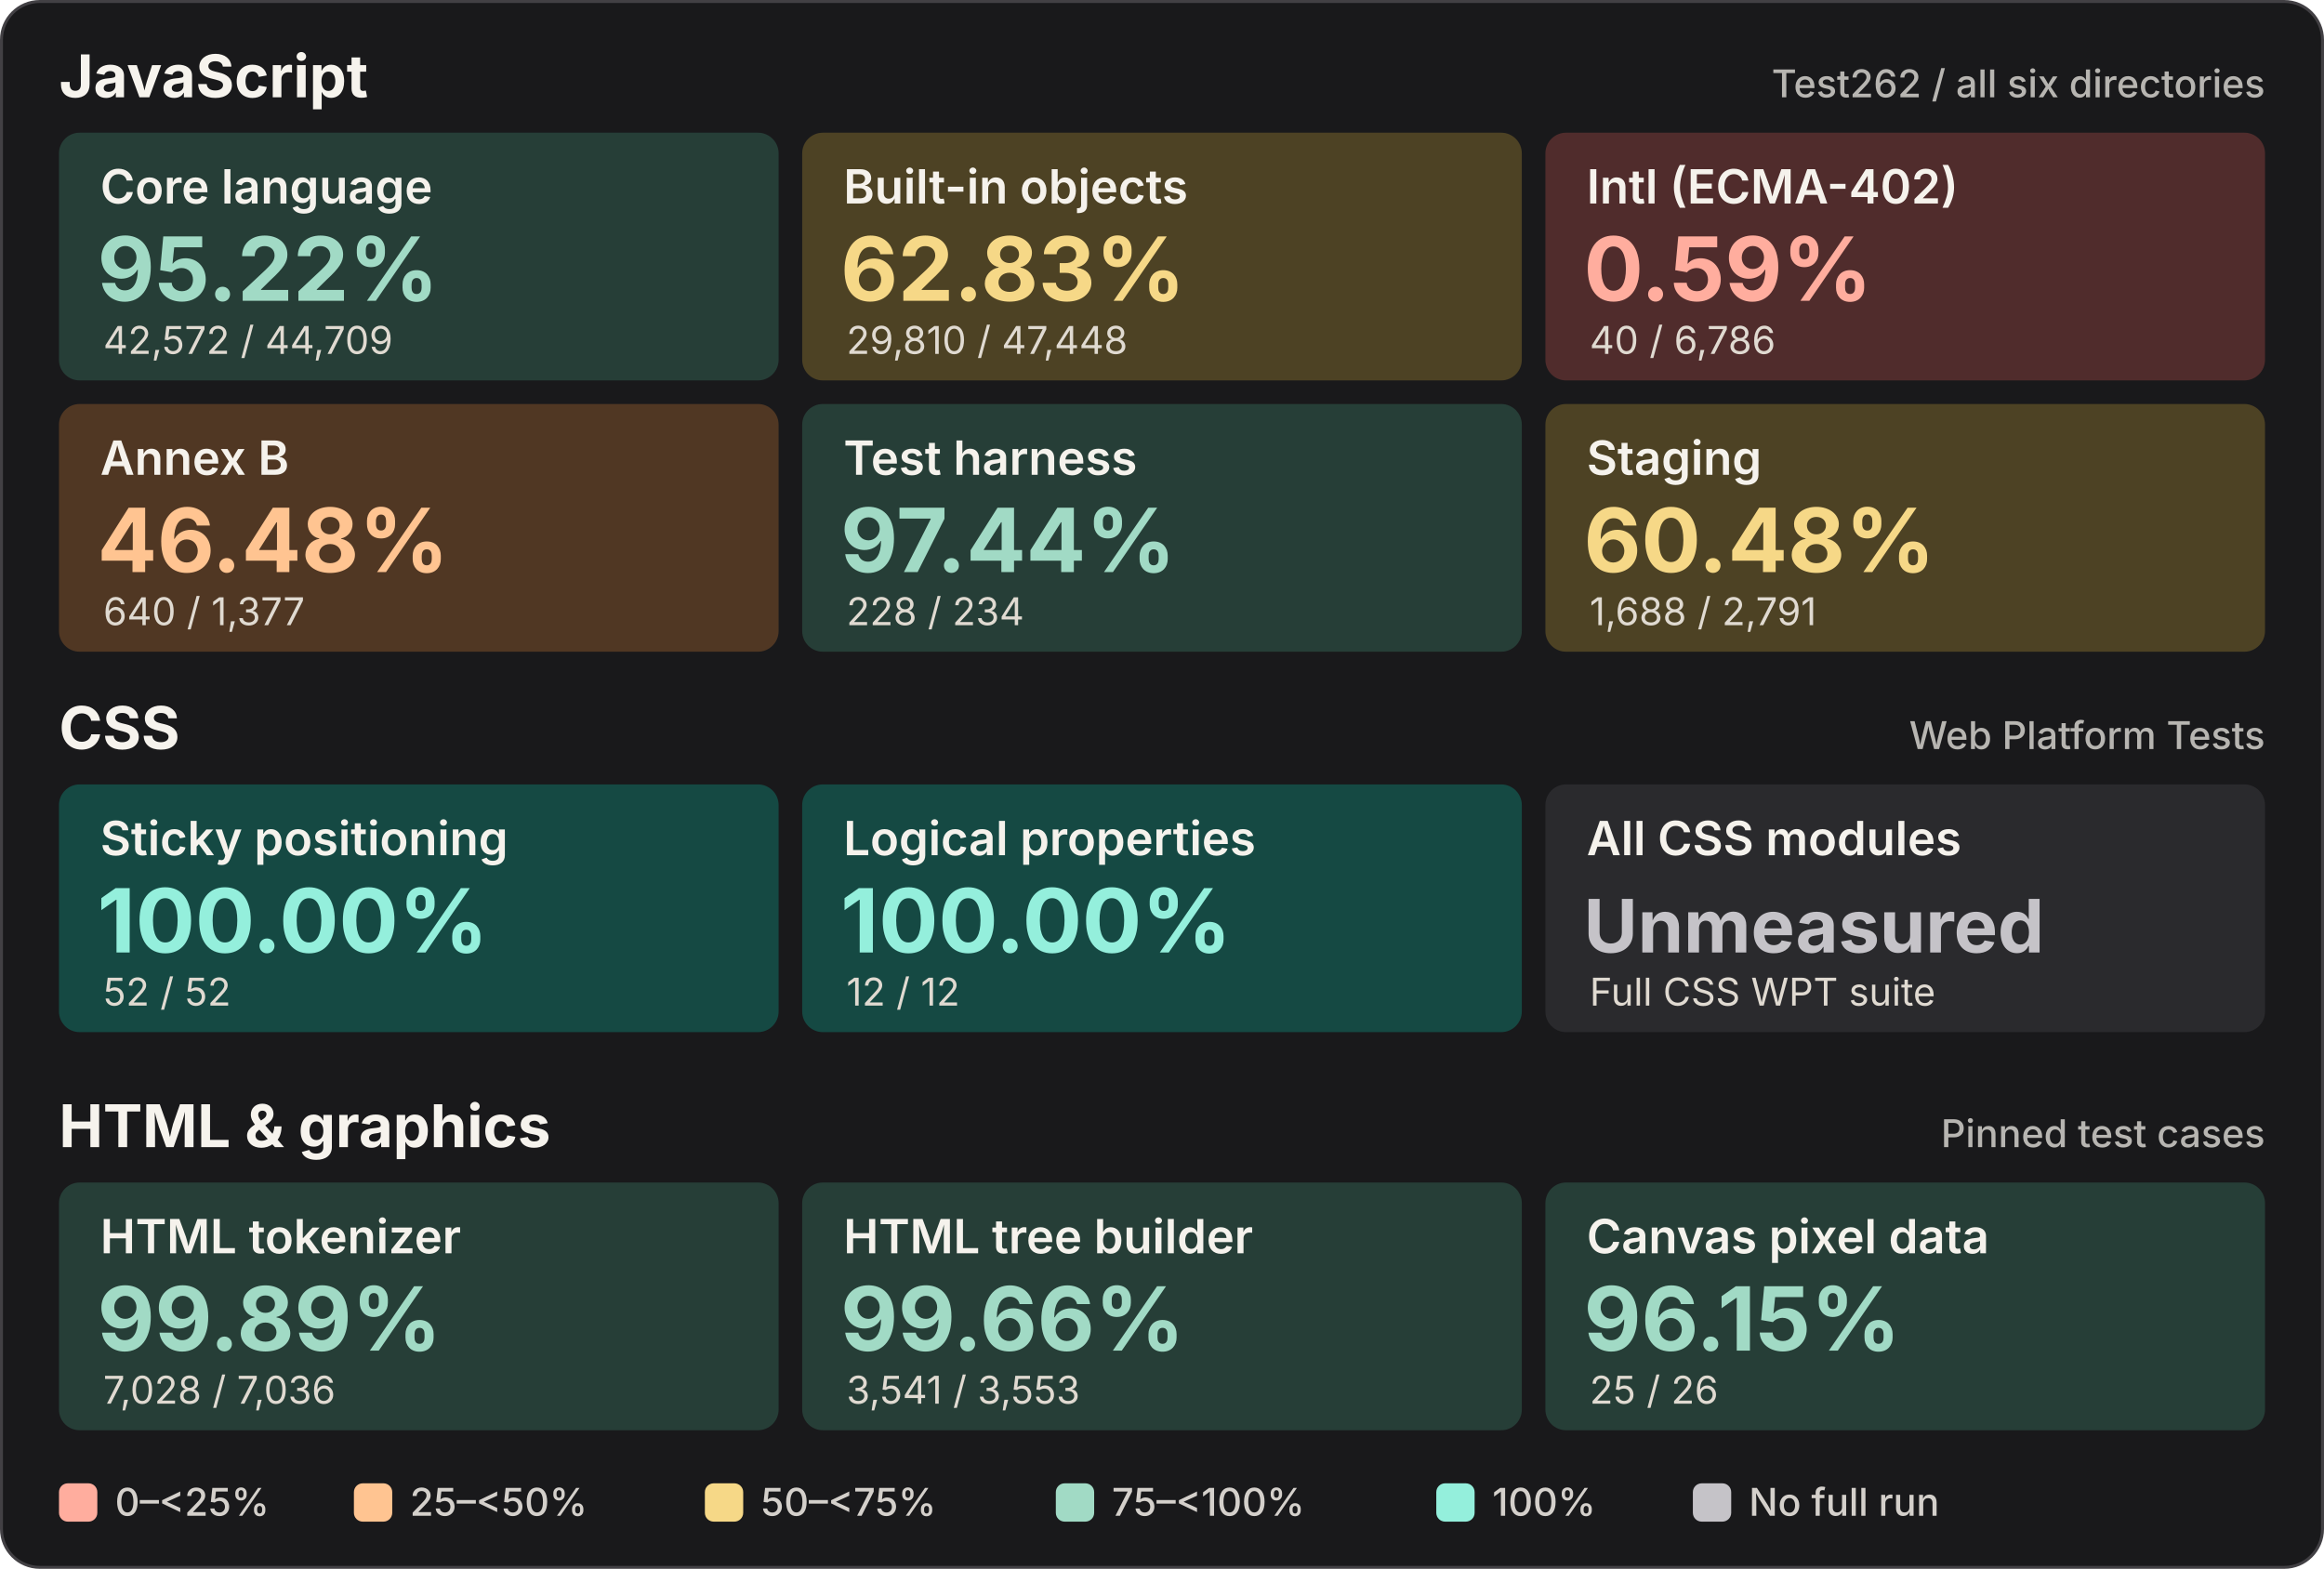
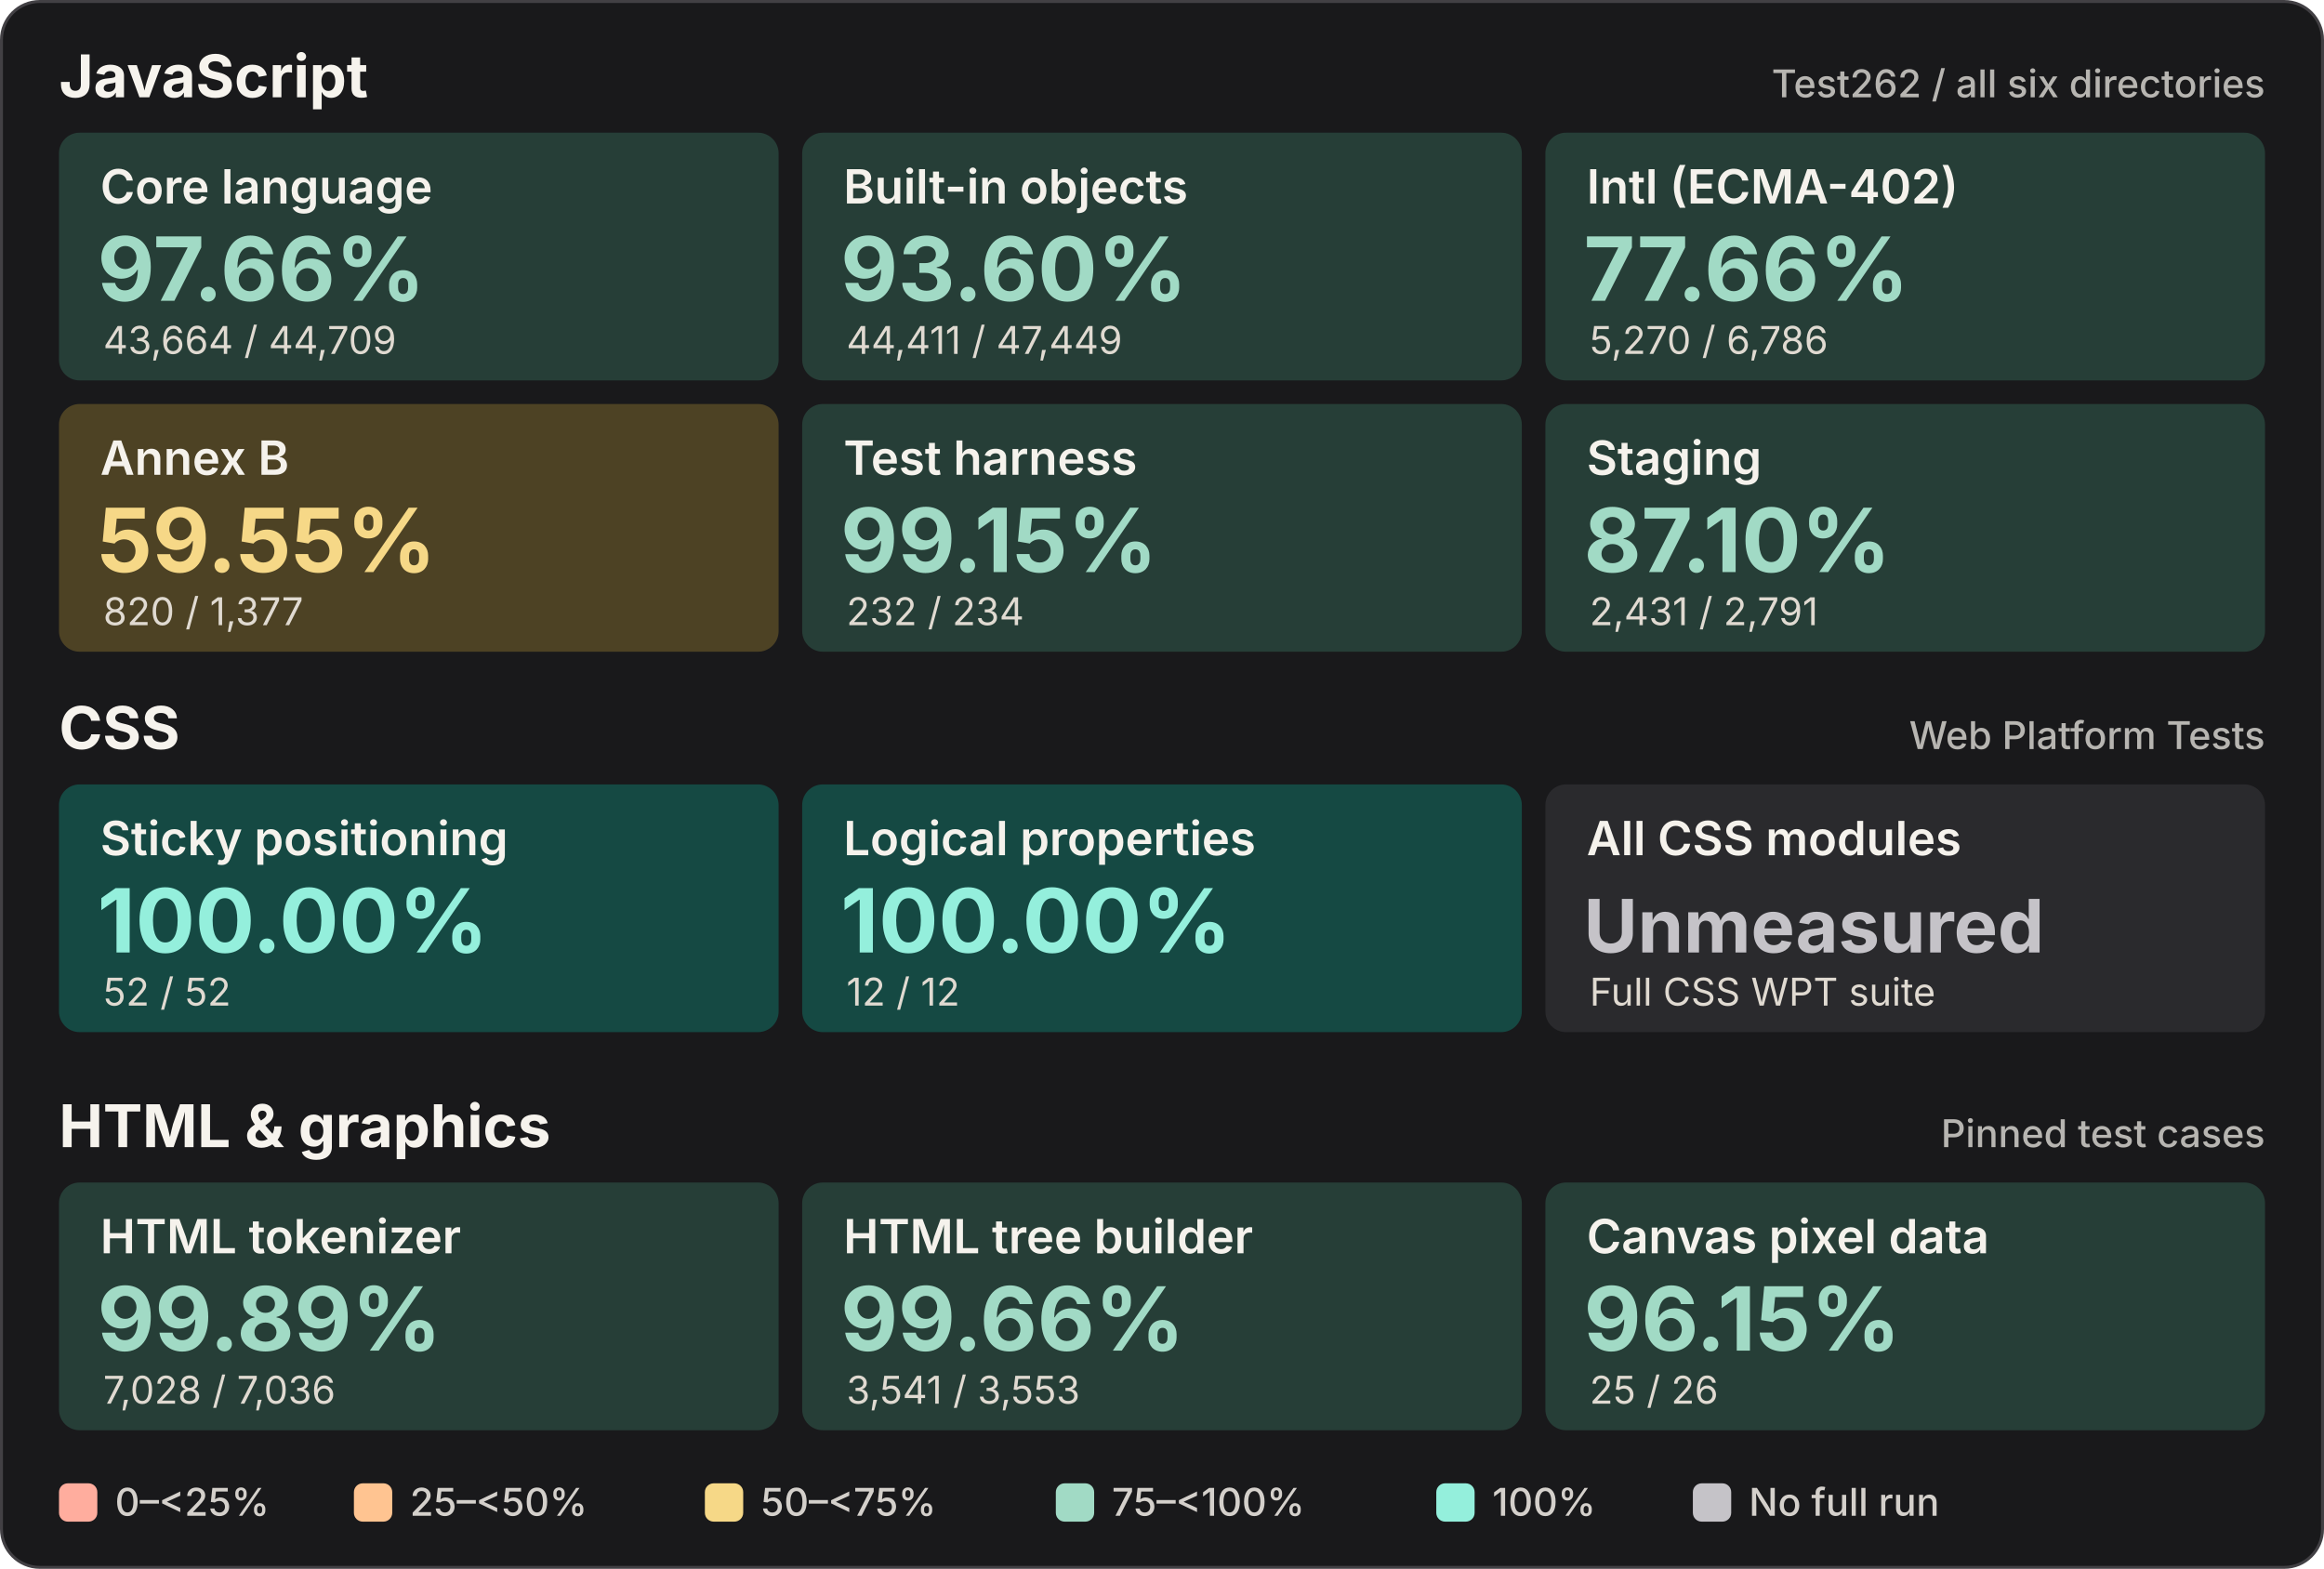
<svg xmlns="http://www.w3.org/2000/svg" width="788" height="532" viewBox="0 0 788 532" role="img" aria-labelledby="chart-title chart-desc">
  <rect x=".5" y=".5" width="787" height="531" rx="13" fill="#19191b" stroke="#424044" />
  <g font-family="system-ui,-apple-system,BlinkMacSystemFont,Segoe UI,sans-serif" style="font-variant-numeric:tabular-nums">
    <text x="20" y="33" font-size="20" fill="#f6f3ed" font-weight="650" text-anchor="start">JavaScript</text>
    <text x="768" y="33" font-size="13" fill="#b7b5b1" font-weight="450" text-anchor="end">Test262  /  all six directories</text>
    <g transform="translate(20 45)">
      <rect width="244" height="84" rx="7" fill="#263e37" />
      <text x="14" y="24" font-size="16" fill="#f5f2ec" font-weight="600" text-anchor="start">Core language</text>
-       <text x="13" y="57" font-size="30" fill="#a1dac5" font-weight="650" text-anchor="start">95.22%</text>
-       <text x="15" y="75" font-size="13" fill="#e0dad1" font-weight="400" text-anchor="start">42,572 / 44,709</text>
+       <text x="13" y="57" font-size="30" fill="#a1dac5" font-weight="650" text-anchor="start">97.66%</text>
+       <text x="15" y="75" font-size="13" fill="#e0dad1" font-weight="400" text-anchor="start">43,664 / 44,709</text>
    </g>
    <g transform="translate(272 45)">
-       <rect width="244" height="84" rx="7" fill="#4d4224" />
+       <rect width="244" height="84" rx="7" fill="#263e37" />
      <text x="14" y="24" font-size="16" fill="#f5f2ec" font-weight="600" text-anchor="start">Built-in objects</text>
-       <text x="13" y="57" font-size="30" fill="#f6d887" font-weight="650" text-anchor="start">62.83%</text>
-       <text x="15" y="75" font-size="13" fill="#e0dad1" font-weight="400" text-anchor="start">29,810 / 47,448</text>
+       <text x="13" y="57" font-size="30" fill="#a1dac5" font-weight="650" text-anchor="start">93.60%</text>
+       <text x="15" y="75" font-size="13" fill="#e0dad1" font-weight="400" text-anchor="start">44,411 / 47,449</text>
    </g>
    <g transform="translate(524 45)">
-       <rect width="244" height="84" rx="7" fill="#502c2c" />
+       <rect width="244" height="84" rx="7" fill="#263e37" />
      <text x="14" y="24" font-size="16" fill="#f5f2ec" font-weight="600" text-anchor="start">Intl (ECMA-402)</text>
-       <text x="13" y="57" font-size="30" fill="#ffad9e" font-weight="650" text-anchor="start">0.59%</text>
-       <text x="15" y="75" font-size="13" fill="#e0dad1" font-weight="400" text-anchor="start">40 / 6,786</text>
+       <text x="13" y="57" font-size="30" fill="#a1dac5" font-weight="650" text-anchor="start">77.66%</text>
+       <text x="15" y="75" font-size="13" fill="#e0dad1" font-weight="400" text-anchor="start">5,270 / 6,786</text>
    </g>
    <g transform="translate(20 137)">
-       <rect width="244" height="84" rx="7" fill="#503723" />
+       <rect width="244" height="84" rx="7" fill="#4d4224" />
      <text x="14" y="24" font-size="16" fill="#f5f2ec" font-weight="600" text-anchor="start">Annex B</text>
-       <text x="13" y="57" font-size="30" fill="#ffc491" font-weight="650" text-anchor="start">46.48%</text>
-       <text x="15" y="75" font-size="13" fill="#e0dad1" font-weight="400" text-anchor="start">640 / 1,377</text>
+       <text x="13" y="57" font-size="30" fill="#f6d887" font-weight="650" text-anchor="start">59.55%</text>
+       <text x="15" y="75" font-size="13" fill="#e0dad1" font-weight="400" text-anchor="start">820 / 1,377</text>
    </g>
    <g transform="translate(272 137)">
      <rect width="244" height="84" rx="7" fill="#263e37" />
      <text x="14" y="24" font-size="16" fill="#f5f2ec" font-weight="600" text-anchor="start">Test harness</text>
-       <text x="13" y="57" font-size="30" fill="#a1dac5" font-weight="650" text-anchor="start">97.44%</text>
-       <text x="15" y="75" font-size="13" fill="#e0dad1" font-weight="400" text-anchor="start">228 / 234</text>
+       <text x="13" y="57" font-size="30" fill="#a1dac5" font-weight="650" text-anchor="start">99.15%</text>
+       <text x="15" y="75" font-size="13" fill="#e0dad1" font-weight="400" text-anchor="start">232 / 234</text>
    </g>
    <g transform="translate(524 137)">
-       <rect width="244" height="84" rx="7" fill="#4d4224" />
+       <rect width="244" height="84" rx="7" fill="#263e37" />
      <text x="14" y="24" font-size="16" fill="#f5f2ec" font-weight="600" text-anchor="start">Staging</text>
-       <text x="13" y="57" font-size="30" fill="#f6d887" font-weight="650" text-anchor="start">60.48%</text>
-       <text x="15" y="75" font-size="13" fill="#e0dad1" font-weight="400" text-anchor="start">1,688 / 2,791</text>
+       <text x="13" y="57" font-size="30" fill="#a1dac5" font-weight="650" text-anchor="start">87.10%</text>
+       <text x="15" y="75" font-size="13" fill="#e0dad1" font-weight="400" text-anchor="start">2,431 / 2,791</text>
    </g>
    <text x="20" y="254" font-size="20" fill="#f6f3ed" font-weight="650" text-anchor="start">CSS</text>
    <text x="768" y="254" font-size="13" fill="#b7b5b1" font-weight="450" text-anchor="end">Web Platform Tests</text>
    <g transform="translate(20 266)">
      <rect width="244" height="84" rx="7" fill="#154943" />
      <text x="14" y="24" font-size="16" fill="#f5f2ec" font-weight="600" text-anchor="start">Sticky positioning</text>
      <text x="13" y="57" font-size="30" fill="#94efdc" font-weight="650" text-anchor="start">100.00%</text>
      <text x="15" y="75" font-size="13" fill="#e0dad1" font-weight="400" text-anchor="start">52 / 52</text>
    </g>
    <g transform="translate(272 266)">
      <rect width="244" height="84" rx="7" fill="#154943" />
      <text x="14" y="24" font-size="16" fill="#f5f2ec" font-weight="600" text-anchor="start">Logical properties</text>
      <text x="13" y="57" font-size="30" fill="#94efdc" font-weight="650" text-anchor="start">100.00%</text>
      <text x="15" y="75" font-size="13" fill="#e0dad1" font-weight="400" text-anchor="start">12 / 12</text>
    </g>
    <g transform="translate(524 266)">
      <rect width="244" height="84" rx="7" fill="#2a2a2d" />
      <text x="14" y="24" font-size="16" fill="#f5f2ec" font-weight="600" text-anchor="start">All CSS modules</text>
      <text x="13" y="57" font-size="25" fill="#c5c3c8" font-weight="650" text-anchor="start">Unmeasured</text>
      <text x="15" y="75" font-size="13" fill="#e0dad1" font-weight="400" text-anchor="start">Full CSS WPT suite</text>
    </g>
    <text x="20" y="389" font-size="20" fill="#f6f3ed" font-weight="650" text-anchor="start">HTML &amp; graphics</text>
    <text x="768" y="389" font-size="13" fill="#b7b5b1" font-weight="450" text-anchor="end">Pinned test cases</text>
    <g transform="translate(20 401)">
      <rect width="244" height="84" rx="7" fill="#263e37" />
      <text x="14" y="24" font-size="16" fill="#f5f2ec" font-weight="600" text-anchor="start">HTML tokenizer</text>
      <text x="13" y="57" font-size="30" fill="#a1dac5" font-weight="650" text-anchor="start">99.89%</text>
      <text x="15" y="75" font-size="13" fill="#e0dad1" font-weight="400" text-anchor="start">7,028 / 7,036</text>
    </g>
    <g transform="translate(272 401)">
      <rect width="244" height="84" rx="7" fill="#263e37" />
      <text x="14" y="24" font-size="16" fill="#f5f2ec" font-weight="600" text-anchor="start">HTML tree builder</text>
      <text x="13" y="57" font-size="30" fill="#a1dac5" font-weight="650" text-anchor="start">99.66%</text>
      <text x="15" y="75" font-size="13" fill="#e0dad1" font-weight="400" text-anchor="start">3,541 / 3,553</text>
    </g>
    <g transform="translate(524 401)">
      <rect width="244" height="84" rx="7" fill="#263e37" />
      <text x="14" y="24" font-size="16" fill="#f5f2ec" font-weight="600" text-anchor="start">Canvas pixel data</text>
      <text x="13" y="57" font-size="30" fill="#a1dac5" font-weight="650" text-anchor="start">96.15%</text>
      <text x="15" y="75" font-size="13" fill="#e0dad1" font-weight="400" text-anchor="start">25 / 26</text>
    </g>
    <rect x="20" y="503" width="13" height="13" rx="3" fill="#ffad9e" />
    <text x="39" y="514" font-size="13" fill="#d4d0cb" font-weight="500" text-anchor="start">0–&lt;25%</text>
    <rect x="120" y="503" width="13" height="13" rx="3" fill="#ffc491" />
    <text x="139" y="514" font-size="13" fill="#d4d0cb" font-weight="500" text-anchor="start">25–&lt;50%</text>
    <rect x="239" y="503" width="13" height="13" rx="3" fill="#f6d887" />
    <text x="258" y="514" font-size="13" fill="#d4d0cb" font-weight="500" text-anchor="start">50–&lt;75%</text>
    <rect x="358" y="503" width="13" height="13" rx="3" fill="#a1dac5" />
    <text x="377" y="514" font-size="13" fill="#d4d0cb" font-weight="500" text-anchor="start">75–&lt;100%</text>
    <rect x="487" y="503" width="13" height="13" rx="3" fill="#94efdc" />
    <text x="506" y="514" font-size="13" fill="#d4d0cb" font-weight="500" text-anchor="start">100%</text>
    <rect x="574" y="503" width="13" height="13" rx="3" fill="#c5c3c8" />
    <text x="593" y="514" font-size="13" fill="#d4d0cb" font-weight="500" text-anchor="start">No full run</text>
  </g>
</svg>
